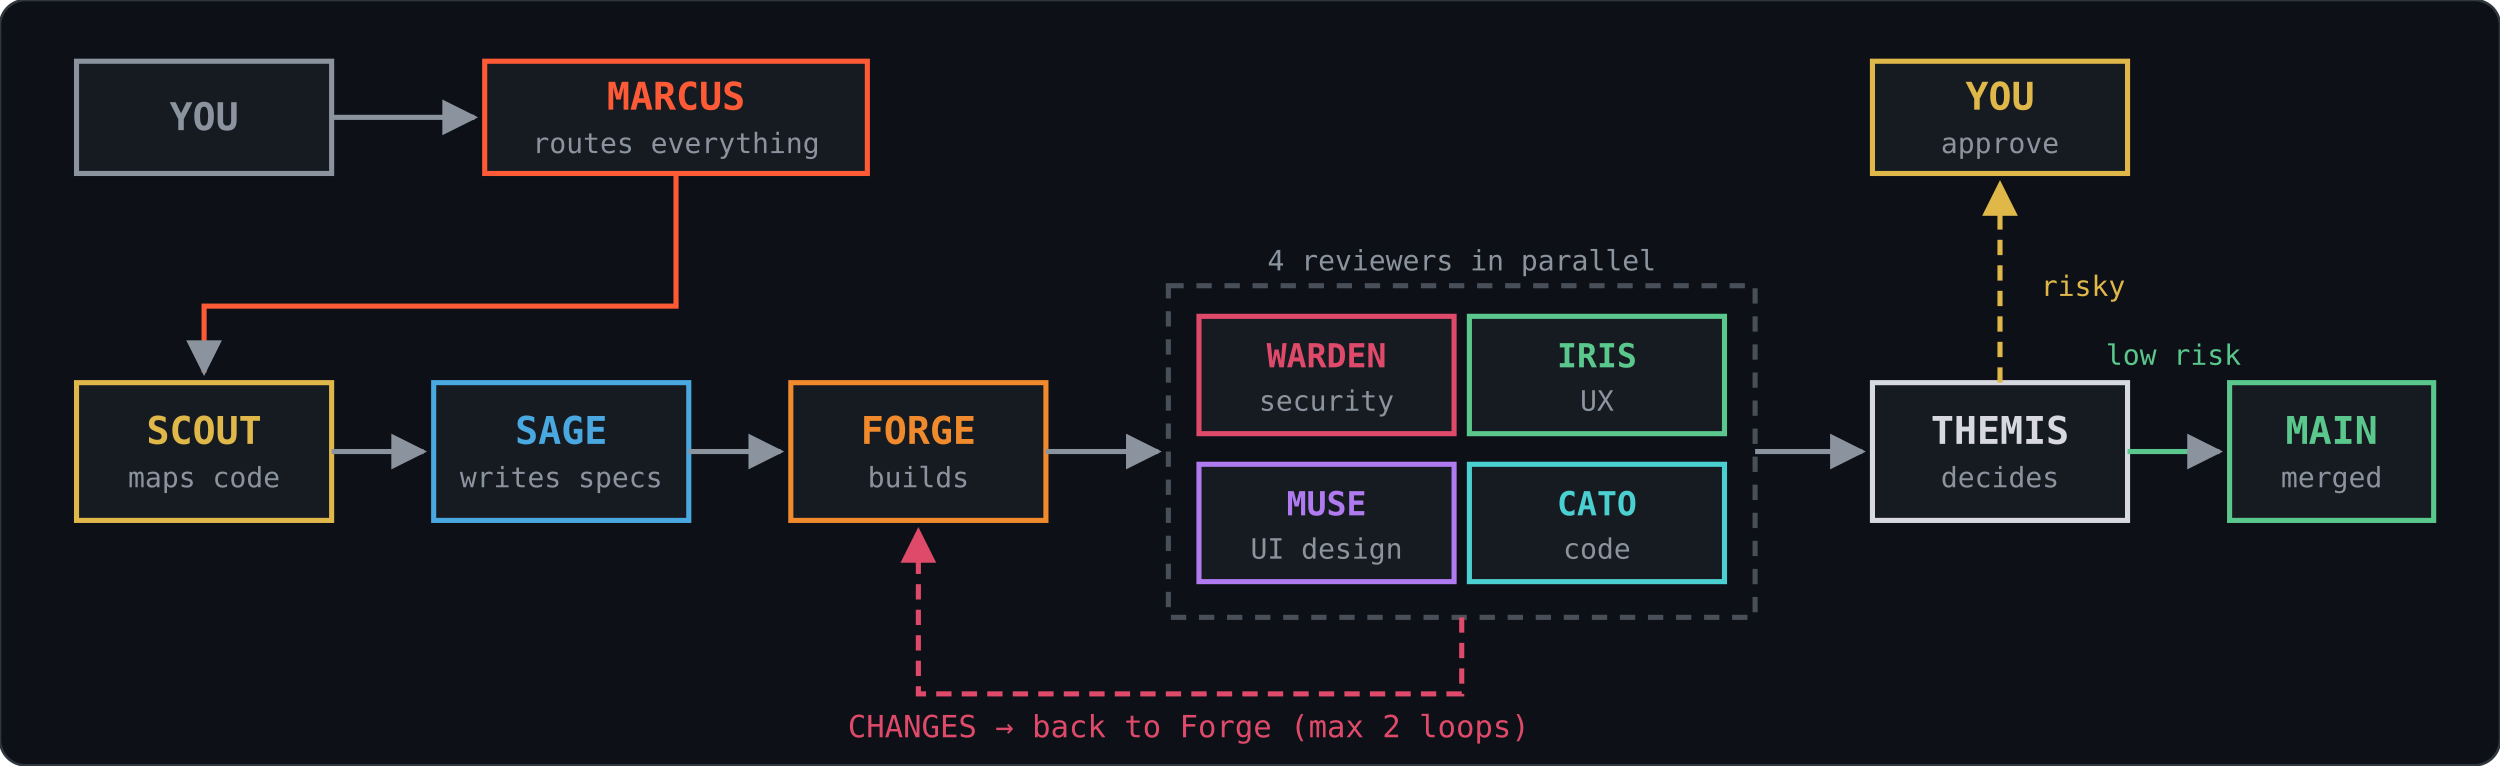
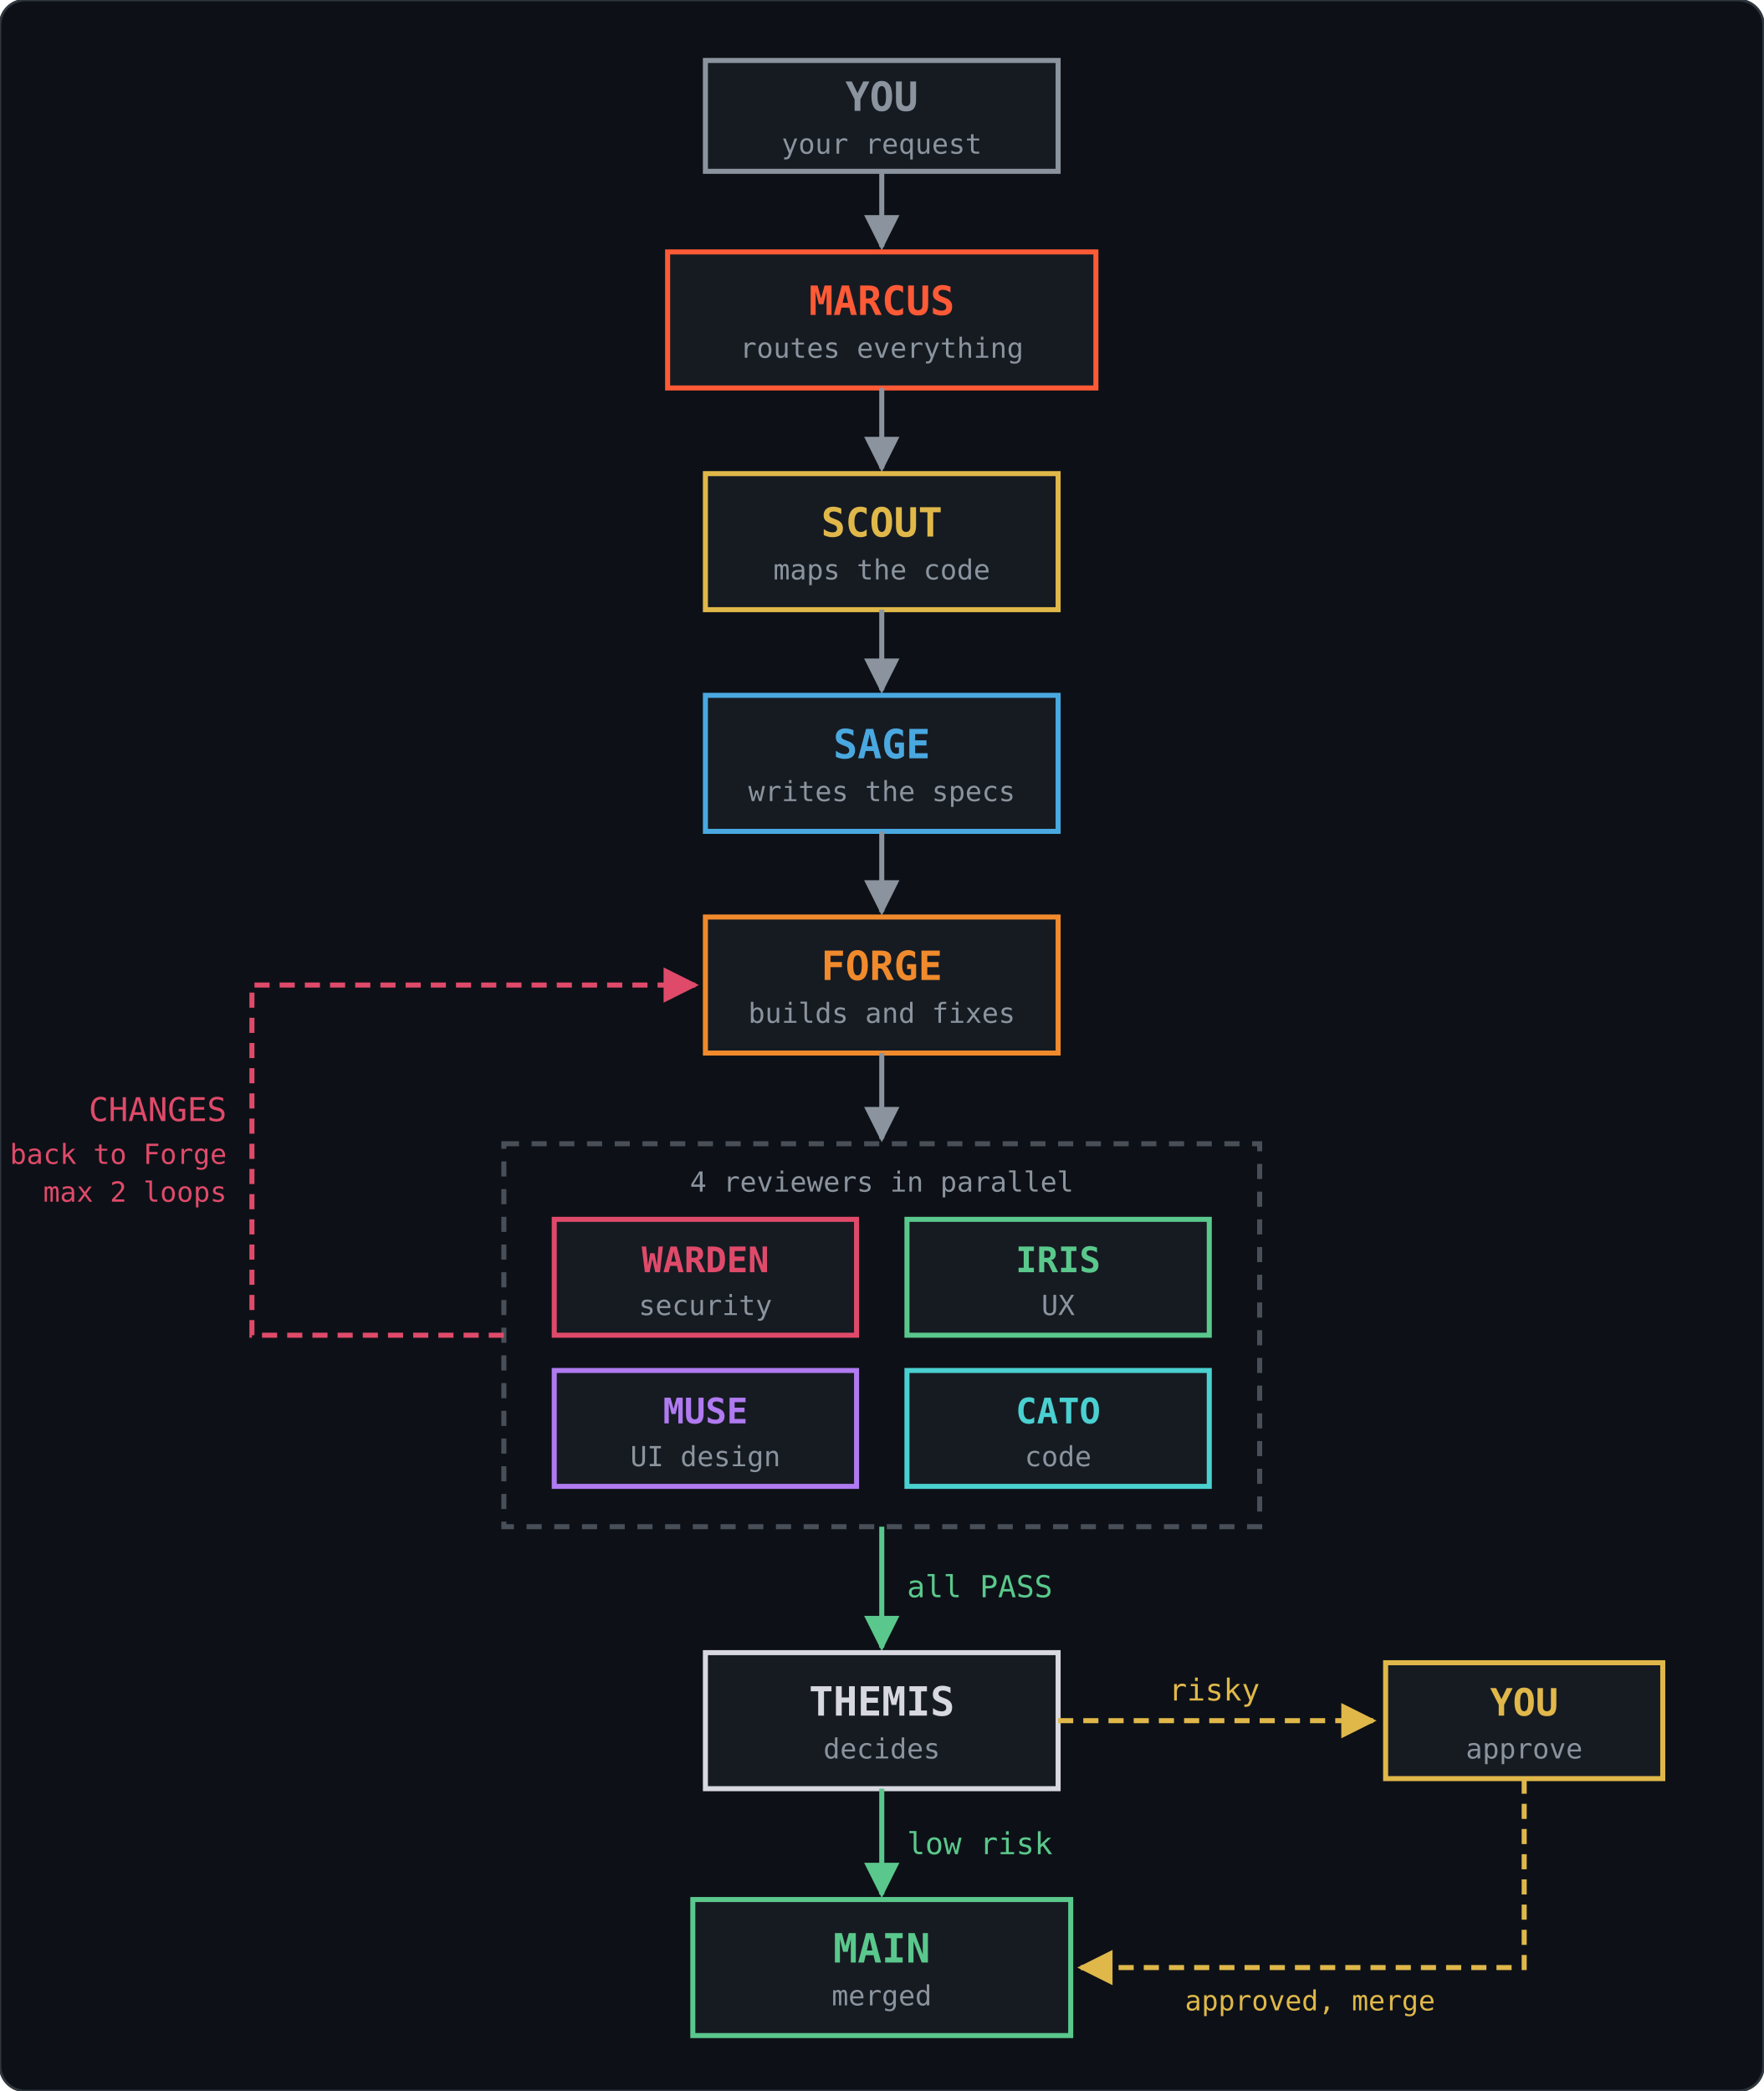
- <svg xmlns="http://www.w3.org/2000/svg" width="980" height="300" viewBox="0 0 980 300" font-family="Consolas, Menlo, monospace">
-   <rect width="980" height="300" rx="10" fill="#0d1117" stroke="#30363d" />
+ <svg xmlns="http://www.w3.org/2000/svg" width="700" height="830" viewBox="0 0 700 830" font-family="Consolas, Menlo, monospace">
+   <rect width="700" height="830" rx="10" fill="#0d1117" stroke="#30363d" />
  <defs>
    <marker id="ar" viewBox="0 0 10 10" refX="9" refY="5" markerWidth="7" markerHeight="7" orient="auto-start-reverse">
      <path d="M0 0L10 5L0 10z" fill="#8b949e" />
    </marker>
    <marker id="rd" viewBox="0 0 10 10" refX="9" refY="5" markerWidth="7" markerHeight="7" orient="auto-start-reverse">
      <path d="M0 0L10 5L0 10z" fill="#e04a6a" />
    </marker>
    <marker id="am" viewBox="0 0 10 10" refX="9" refY="5" markerWidth="7" markerHeight="7" orient="auto-start-reverse">
      <path d="M0 0L10 5L0 10z" fill="#e0b84a" />
    </marker>
+     <marker id="gr" viewBox="0 0 10 10" refX="9" refY="5" markerWidth="7" markerHeight="7" orient="auto-start-reverse">
+       <path d="M0 0L10 5L0 10z" fill="#5ac88c" />
+     </marker>
  </defs>
-   <rect x="30" y="24" width="100" height="44" fill="#161b22" stroke="#8b949e" stroke-width="2" />
-   <text x="80.0" y="51.0" fill="#8b949e" font-size="15" font-weight="700" text-anchor="middle">YOU</text>
-   <rect x="190" y="24" width="150" height="44" fill="#161b22" stroke="#ff5a36" stroke-width="2" />
-   <text x="265.0" y="43.0" fill="#ff5a36" font-size="15" font-weight="700" text-anchor="middle">MARCUS</text>
-   <text x="265.0" y="60.0" fill="#8b949e" font-size="11" text-anchor="middle">routes everything</text>
-   <path d="M130 46H186" fill="none" stroke="#8b949e" stroke-width="2" marker-end="url(#ar)" />
-   <rect x="30" y="150" width="100" height="54" fill="#161b22" stroke="#e0b84a" stroke-width="2" />
-   <text x="80.0" y="174.0" fill="#e0b84a" font-size="15" font-weight="700" text-anchor="middle">SCOUT</text>
-   <text x="80.0" y="191.0" fill="#8b949e" font-size="11" text-anchor="middle">maps code</text>
-   <rect x="170" y="150" width="100" height="54" fill="#161b22" stroke="#4aa8e0" stroke-width="2" />
-   <text x="220.0" y="174.0" fill="#4aa8e0" font-size="15" font-weight="700" text-anchor="middle">SAGE</text>
-   <text x="220.0" y="191.0" fill="#8b949e" font-size="11" text-anchor="middle">writes specs</text>
-   <rect x="310" y="150" width="100" height="54" fill="#161b22" stroke="#f08a2c" stroke-width="2" />
-   <text x="360.0" y="174.0" fill="#f08a2c" font-size="15" font-weight="700" text-anchor="middle">FORGE</text>
-   <text x="360.0" y="191.0" fill="#8b949e" font-size="11" text-anchor="middle">builds</text>
-   <path d="M265 68V120H80V146" fill="none" stroke="#ff5a36" stroke-width="2" marker-end="url(#ar)" />
-   <path d="M130 177H166" fill="none" stroke="#8b949e" stroke-width="2" marker-end="url(#ar)" />
-   <path d="M270 177H306" fill="none" stroke="#8b949e" stroke-width="2" marker-end="url(#ar)" />
-   <path d="M410 177H454" fill="none" stroke="#8b949e" stroke-width="2" marker-end="url(#ar)" />
-   <rect x="458" y="112" width="230" height="130" fill="none" stroke="#484f58" stroke-width="2" stroke-dasharray="6 5" />
-   <text x="573" y="106" fill="#8b949e" font-size="11" text-anchor="middle">4 reviewers in parallel</text>
-   <rect x="470" y="124" width="100" height="46" fill="#161b22" stroke="#e04a6a" stroke-width="2" />
-   <text x="520.0" y="144.0" fill="#e04a6a" font-size="13" font-weight="700" text-anchor="middle">WARDEN</text>
-   <text x="520.0" y="161.0" fill="#8b949e" font-size="11" text-anchor="middle">security</text>
-   <rect x="576" y="124" width="100" height="46" fill="#161b22" stroke="#5ac88c" stroke-width="2" />
-   <text x="626.0" y="144.0" fill="#5ac88c" font-size="13" font-weight="700" text-anchor="middle">IRIS</text>
-   <text x="626.0" y="161.0" fill="#8b949e" font-size="11" text-anchor="middle">UX</text>
-   <rect x="470" y="182" width="100" height="46" fill="#161b22" stroke="#b07af0" stroke-width="2" />
-   <text x="520.0" y="202.0" fill="#b07af0" font-size="13" font-weight="700" text-anchor="middle">MUSE</text>
-   <text x="520.0" y="219.0" fill="#8b949e" font-size="11" text-anchor="middle">UI design</text>
-   <rect x="576" y="182" width="100" height="46" fill="#161b22" stroke="#4ad0d0" stroke-width="2" />
-   <text x="626.0" y="202.0" fill="#4ad0d0" font-size="13" font-weight="700" text-anchor="middle">CATO</text>
-   <text x="626.0" y="219.0" fill="#8b949e" font-size="11" text-anchor="middle">code</text>
-   <path d="M573 242V272H360V208" fill="none" stroke="#e04a6a" stroke-width="2" stroke-dasharray="6 4" marker-end="url(#rd)" />
-   <text x="466" y="289" fill="#e04a6a" font-size="12" text-anchor="middle">CHANGES  →  back to Forge (max 2 loops)</text>
-   <path d="M688 177H730" fill="none" stroke="#8b949e" stroke-width="2" marker-end="url(#ar)" />
-   <rect x="734" y="150" width="100" height="54" fill="#161b22" stroke="#d8d8e0" stroke-width="2" />
-   <text x="784.0" y="174.0" fill="#d8d8e0" font-size="15" font-weight="700" text-anchor="middle">THEMIS</text>
-   <text x="784.0" y="191.0" fill="#8b949e" font-size="11" text-anchor="middle">decides</text>
-   <rect x="874" y="150" width="80" height="54" fill="#161b22" stroke="#5ac88c" stroke-width="2" />
-   <text x="914.0" y="174.0" fill="#5ac88c" font-size="15" font-weight="700" text-anchor="middle">MAIN</text>
-   <text x="914.0" y="191.0" fill="#8b949e" font-size="11" text-anchor="middle">merged</text>
-   <path d="M834 177H870" fill="none" stroke="#5ac88c" stroke-width="2" marker-end="url(#ar)" />
-   <text x="852" y="143" fill="#5ac88c" font-size="11" text-anchor="middle">low risk</text>
-   <rect x="734" y="24" width="100" height="44" fill="#161b22" stroke="#e0b84a" stroke-width="2" />
-   <text x="784.0" y="43.0" fill="#e0b84a" font-size="15" font-weight="700" text-anchor="middle">YOU</text>
-   <text x="784.0" y="60.0" fill="#8b949e" font-size="11" text-anchor="middle">approve</text>
-   <path d="M784 150V72" fill="none" stroke="#e0b84a" stroke-width="2" stroke-dasharray="6 4" marker-end="url(#am)" />
-   <text x="800" y="116" fill="#e0b84a" font-size="11">risky</text>
+   <rect x="280.0" y="24" width="140" height="44" fill="#161b22" stroke="#8b949e" stroke-width="2" />
+   <text x="350" y="44.0" fill="#8b949e" font-size="16" font-weight="700" text-anchor="middle">YOU</text>
+   <text x="350" y="61.0" fill="#8b949e" font-size="11" text-anchor="middle">your request</text>
+   <path d="M350 68V98" fill="none" stroke="#8b949e" stroke-width="2" marker-end="url(#ar)" />
+   <rect x="265.0" y="100" width="170" height="54" fill="#161b22" stroke="#ff5a36" stroke-width="2" />
+   <text x="350" y="125.0" fill="#ff5a36" font-size="16" font-weight="700" text-anchor="middle">MARCUS</text>
+   <text x="350" y="142.0" fill="#8b949e" font-size="11" text-anchor="middle">routes everything</text>
+   <path d="M350 154V186" fill="none" stroke="#8b949e" stroke-width="2" marker-end="url(#ar)" />
+   <rect x="280.0" y="188" width="140" height="54" fill="#161b22" stroke="#e0b84a" stroke-width="2" />
+   <text x="350" y="213.0" fill="#e0b84a" font-size="16" font-weight="700" text-anchor="middle">SCOUT</text>
+   <text x="350" y="230.0" fill="#8b949e" font-size="11" text-anchor="middle">maps the code</text>
+   <path d="M350 242V274" fill="none" stroke="#8b949e" stroke-width="2" marker-end="url(#ar)" />
+   <rect x="280.0" y="276" width="140" height="54" fill="#161b22" stroke="#4aa8e0" stroke-width="2" />
+   <text x="350" y="301.0" fill="#4aa8e0" font-size="16" font-weight="700" text-anchor="middle">SAGE</text>
+   <text x="350" y="318.0" fill="#8b949e" font-size="11" text-anchor="middle">writes the specs</text>
+   <path d="M350 330V362" fill="none" stroke="#8b949e" stroke-width="2" marker-end="url(#ar)" />
+   <rect x="280.0" y="364" width="140" height="54" fill="#161b22" stroke="#f08a2c" stroke-width="2" />
+   <text x="350" y="389.0" fill="#f08a2c" font-size="16" font-weight="700" text-anchor="middle">FORGE</text>
+   <text x="350" y="406.0" fill="#8b949e" font-size="11" text-anchor="middle">builds and fixes</text>
+   <path d="M350 418V452" fill="none" stroke="#8b949e" stroke-width="2" marker-end="url(#ar)" />
+   <rect x="200" y="454" width="300" height="152" fill="none" stroke="#484f58" stroke-width="2" stroke-dasharray="6 5" />
+   <text x="350" y="473" fill="#8b949e" font-size="11" text-anchor="middle">4 reviewers in parallel</text>
+   <rect x="220.0" y="484" width="120" height="46" fill="#161b22" stroke="#e04a6a" stroke-width="2" />
+   <text x="280" y="505.0" fill="#e04a6a" font-size="14" font-weight="700" text-anchor="middle">WARDEN</text>
+   <text x="280" y="522.0" fill="#8b949e" font-size="11" text-anchor="middle">security</text>
+   <rect x="360.0" y="484" width="120" height="46" fill="#161b22" stroke="#5ac88c" stroke-width="2" />
+   <text x="420" y="505.0" fill="#5ac88c" font-size="14" font-weight="700" text-anchor="middle">IRIS</text>
+   <text x="420" y="522.0" fill="#8b949e" font-size="11" text-anchor="middle">UX</text>
+   <rect x="220.0" y="544" width="120" height="46" fill="#161b22" stroke="#b07af0" stroke-width="2" />
+   <text x="280" y="565.0" fill="#b07af0" font-size="14" font-weight="700" text-anchor="middle">MUSE</text>
+   <text x="280" y="582.0" fill="#8b949e" font-size="11" text-anchor="middle">UI design</text>
+   <rect x="360.0" y="544" width="120" height="46" fill="#161b22" stroke="#4ad0d0" stroke-width="2" />
+   <text x="420" y="565.0" fill="#4ad0d0" font-size="14" font-weight="700" text-anchor="middle">CATO</text>
+   <text x="420" y="582.0" fill="#8b949e" font-size="11" text-anchor="middle">code</text>
+   <path d="M200 530H100V391H276" fill="none" stroke="#e04a6a" stroke-width="2" stroke-dasharray="6 4" marker-end="url(#rd)" />
+   <text x="90" y="445" fill="#e04a6a" font-size="13" text-anchor="end">CHANGES</text>
+   <text x="90" y="462" fill="#e04a6a" font-size="11" text-anchor="end">back to Forge</text>
+   <text x="90" y="477" fill="#e04a6a" font-size="11" text-anchor="end">max 2 loops</text>
+   <path d="M350 606V654" fill="none" stroke="#5ac88c" stroke-width="2" marker-end="url(#gr)" />
+   <text x="360" y="634" fill="#5ac88c" font-size="12" text-anchor="start">all PASS</text>
+   <rect x="280.0" y="656" width="140" height="54" fill="#161b22" stroke="#d8d8e0" stroke-width="2" />
+   <text x="350" y="681.0" fill="#d8d8e0" font-size="16" font-weight="700" text-anchor="middle">THEMIS</text>
+   <text x="350" y="698.0" fill="#8b949e" font-size="11" text-anchor="middle">decides</text>
+   <path d="M350 710V752" fill="none" stroke="#5ac88c" stroke-width="2" marker-end="url(#gr)" />
+   <text x="360" y="736" fill="#5ac88c" font-size="12" text-anchor="start">low risk</text>
+   <rect x="275.0" y="754" width="150" height="54" fill="#161b22" stroke="#5ac88c" stroke-width="2" />
+   <text x="350" y="779.0" fill="#5ac88c" font-size="16" font-weight="700" text-anchor="middle">MAIN</text>
+   <text x="350" y="796.0" fill="#8b949e" font-size="11" text-anchor="middle">merged</text>
+   <path d="M420 683H545" fill="none" stroke="#e0b84a" stroke-width="2" stroke-dasharray="6 4" marker-end="url(#am)" />
+   <text x="482" y="675" fill="#e0b84a" font-size="12" text-anchor="middle">risky</text>
+   <rect x="550.0" y="660" width="110" height="46" fill="#161b22" stroke="#e0b84a" stroke-width="2" />
+   <text x="605" y="681.0" fill="#e0b84a" font-size="15" font-weight="700" text-anchor="middle">YOU</text>
+   <text x="605" y="698.0" fill="#8b949e" font-size="11" text-anchor="middle">approve</text>
+   <path d="M605 706V781H429" fill="none" stroke="#e0b84a" stroke-width="2" stroke-dasharray="6 4" marker-end="url(#am)" />
+   <text x="520" y="798" fill="#e0b84a" font-size="11" text-anchor="middle">approved, merge</text>
</svg>
